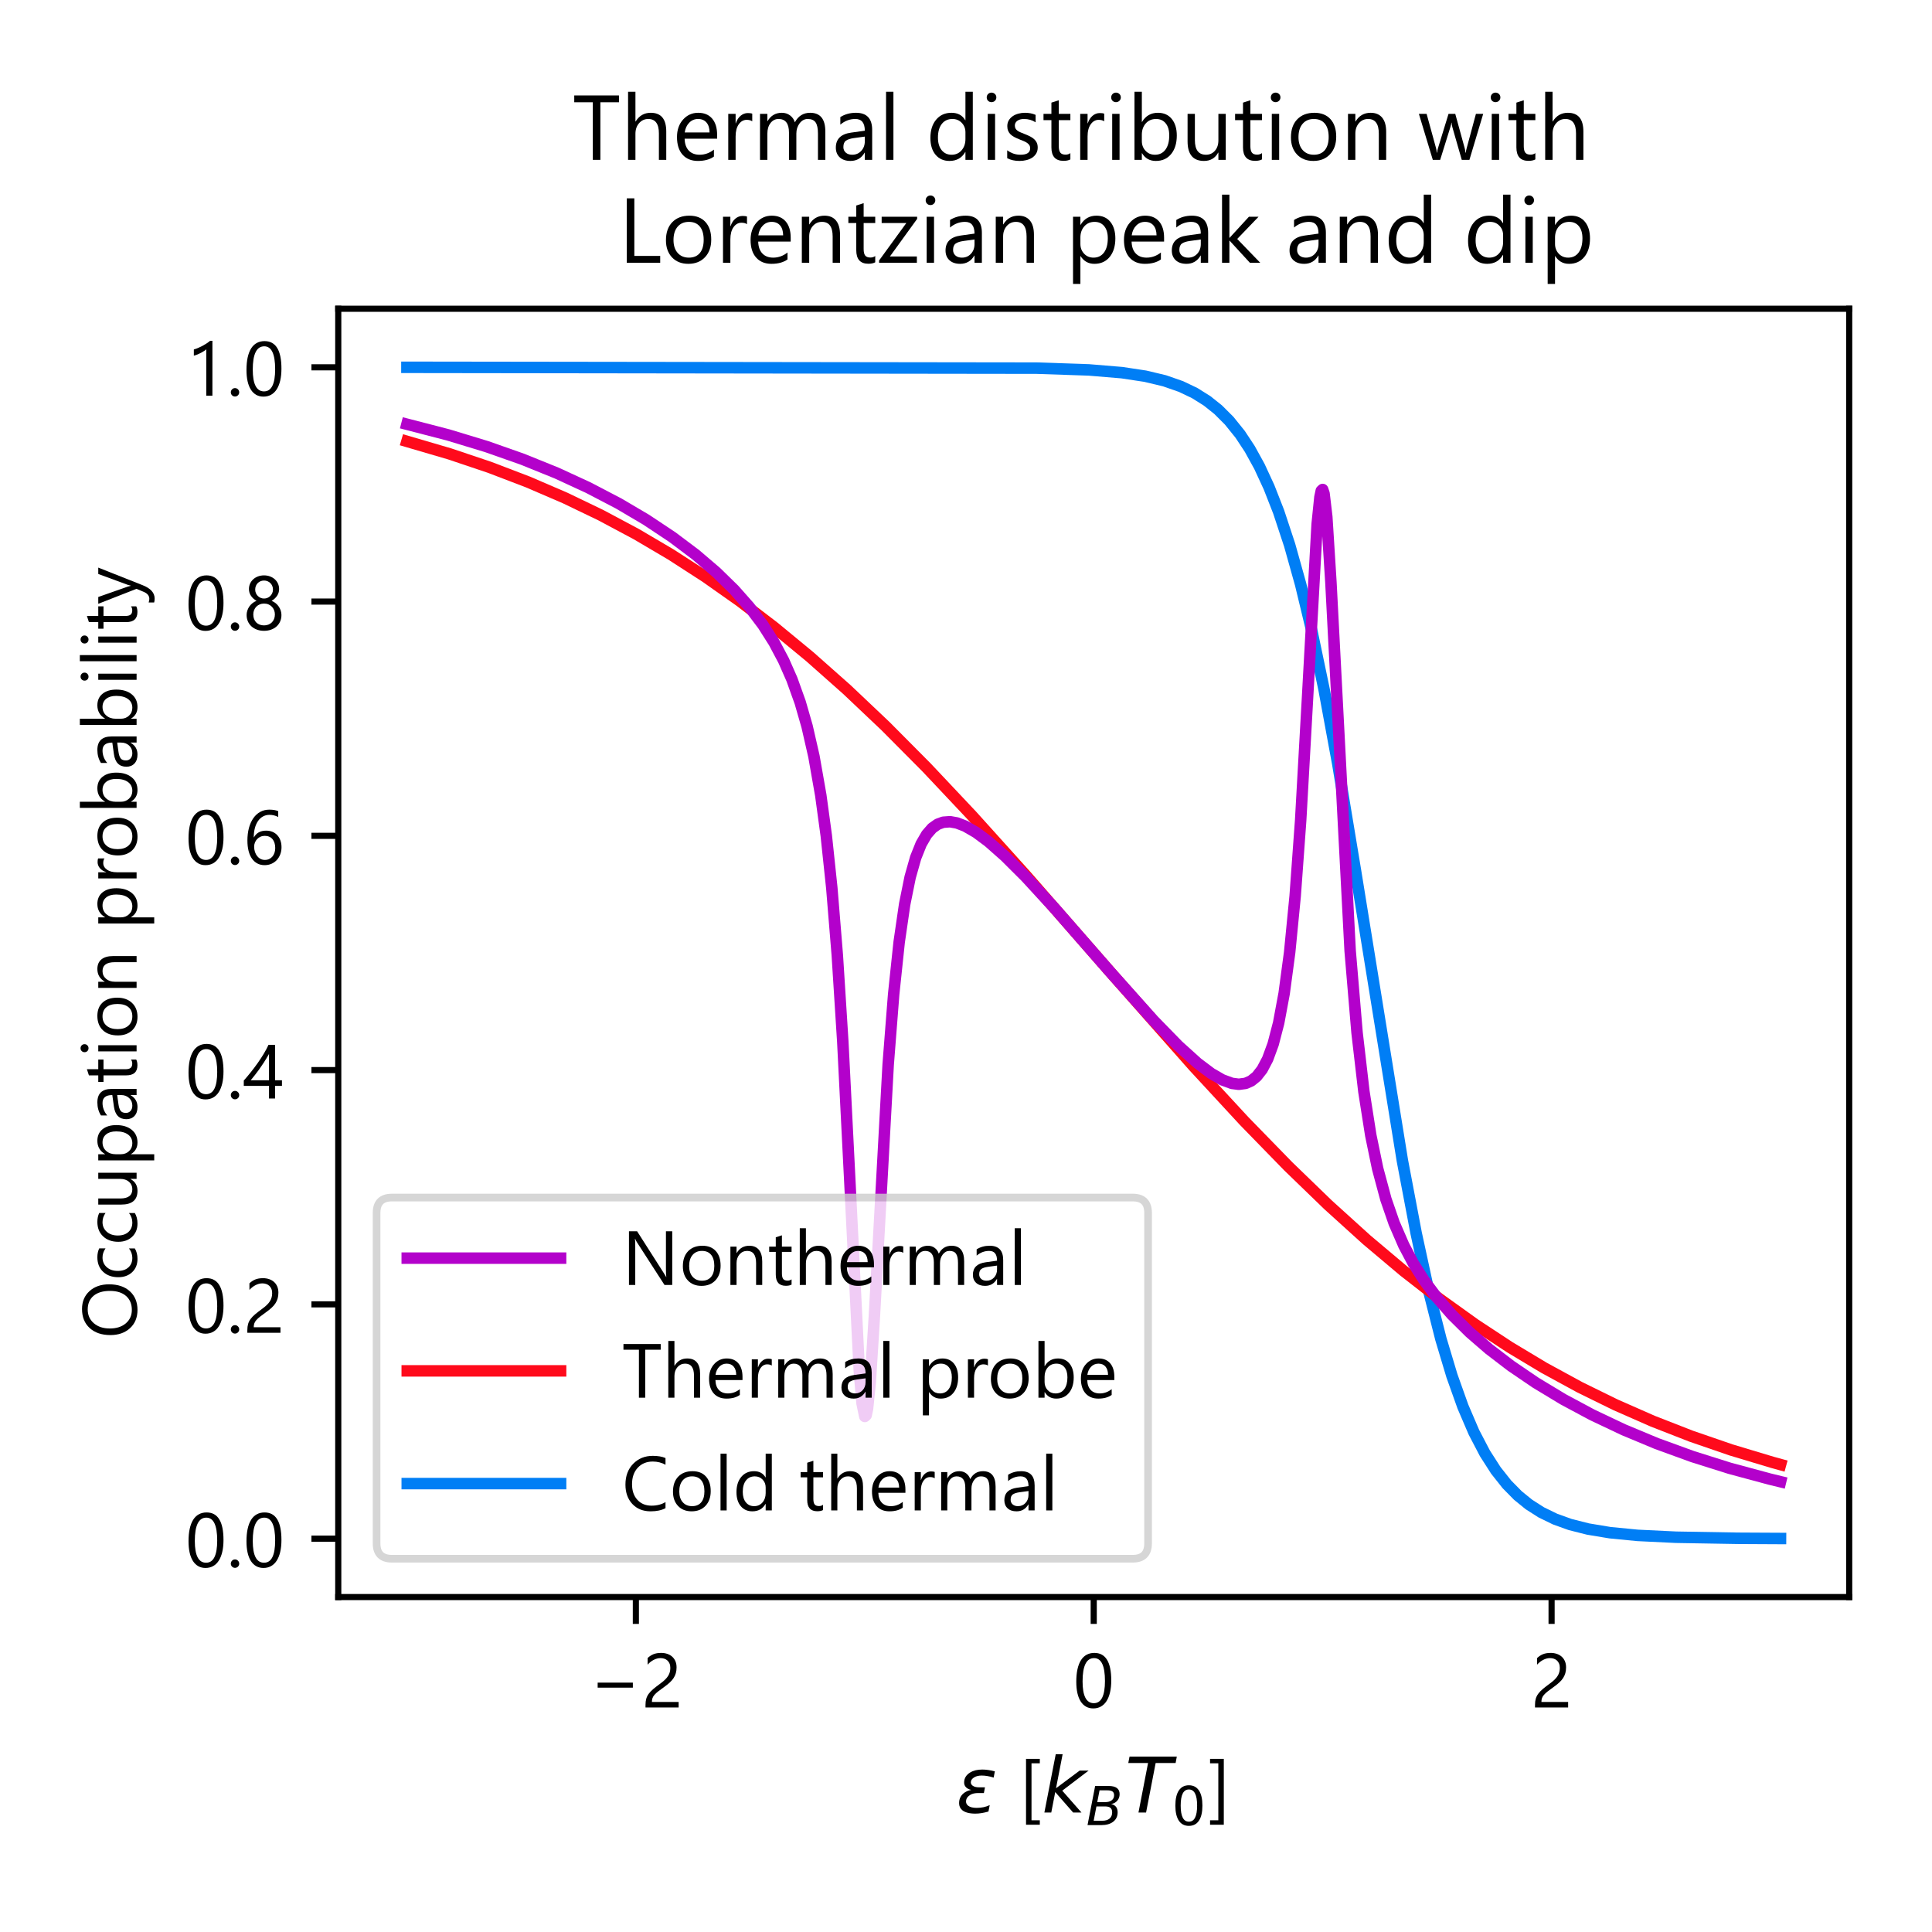
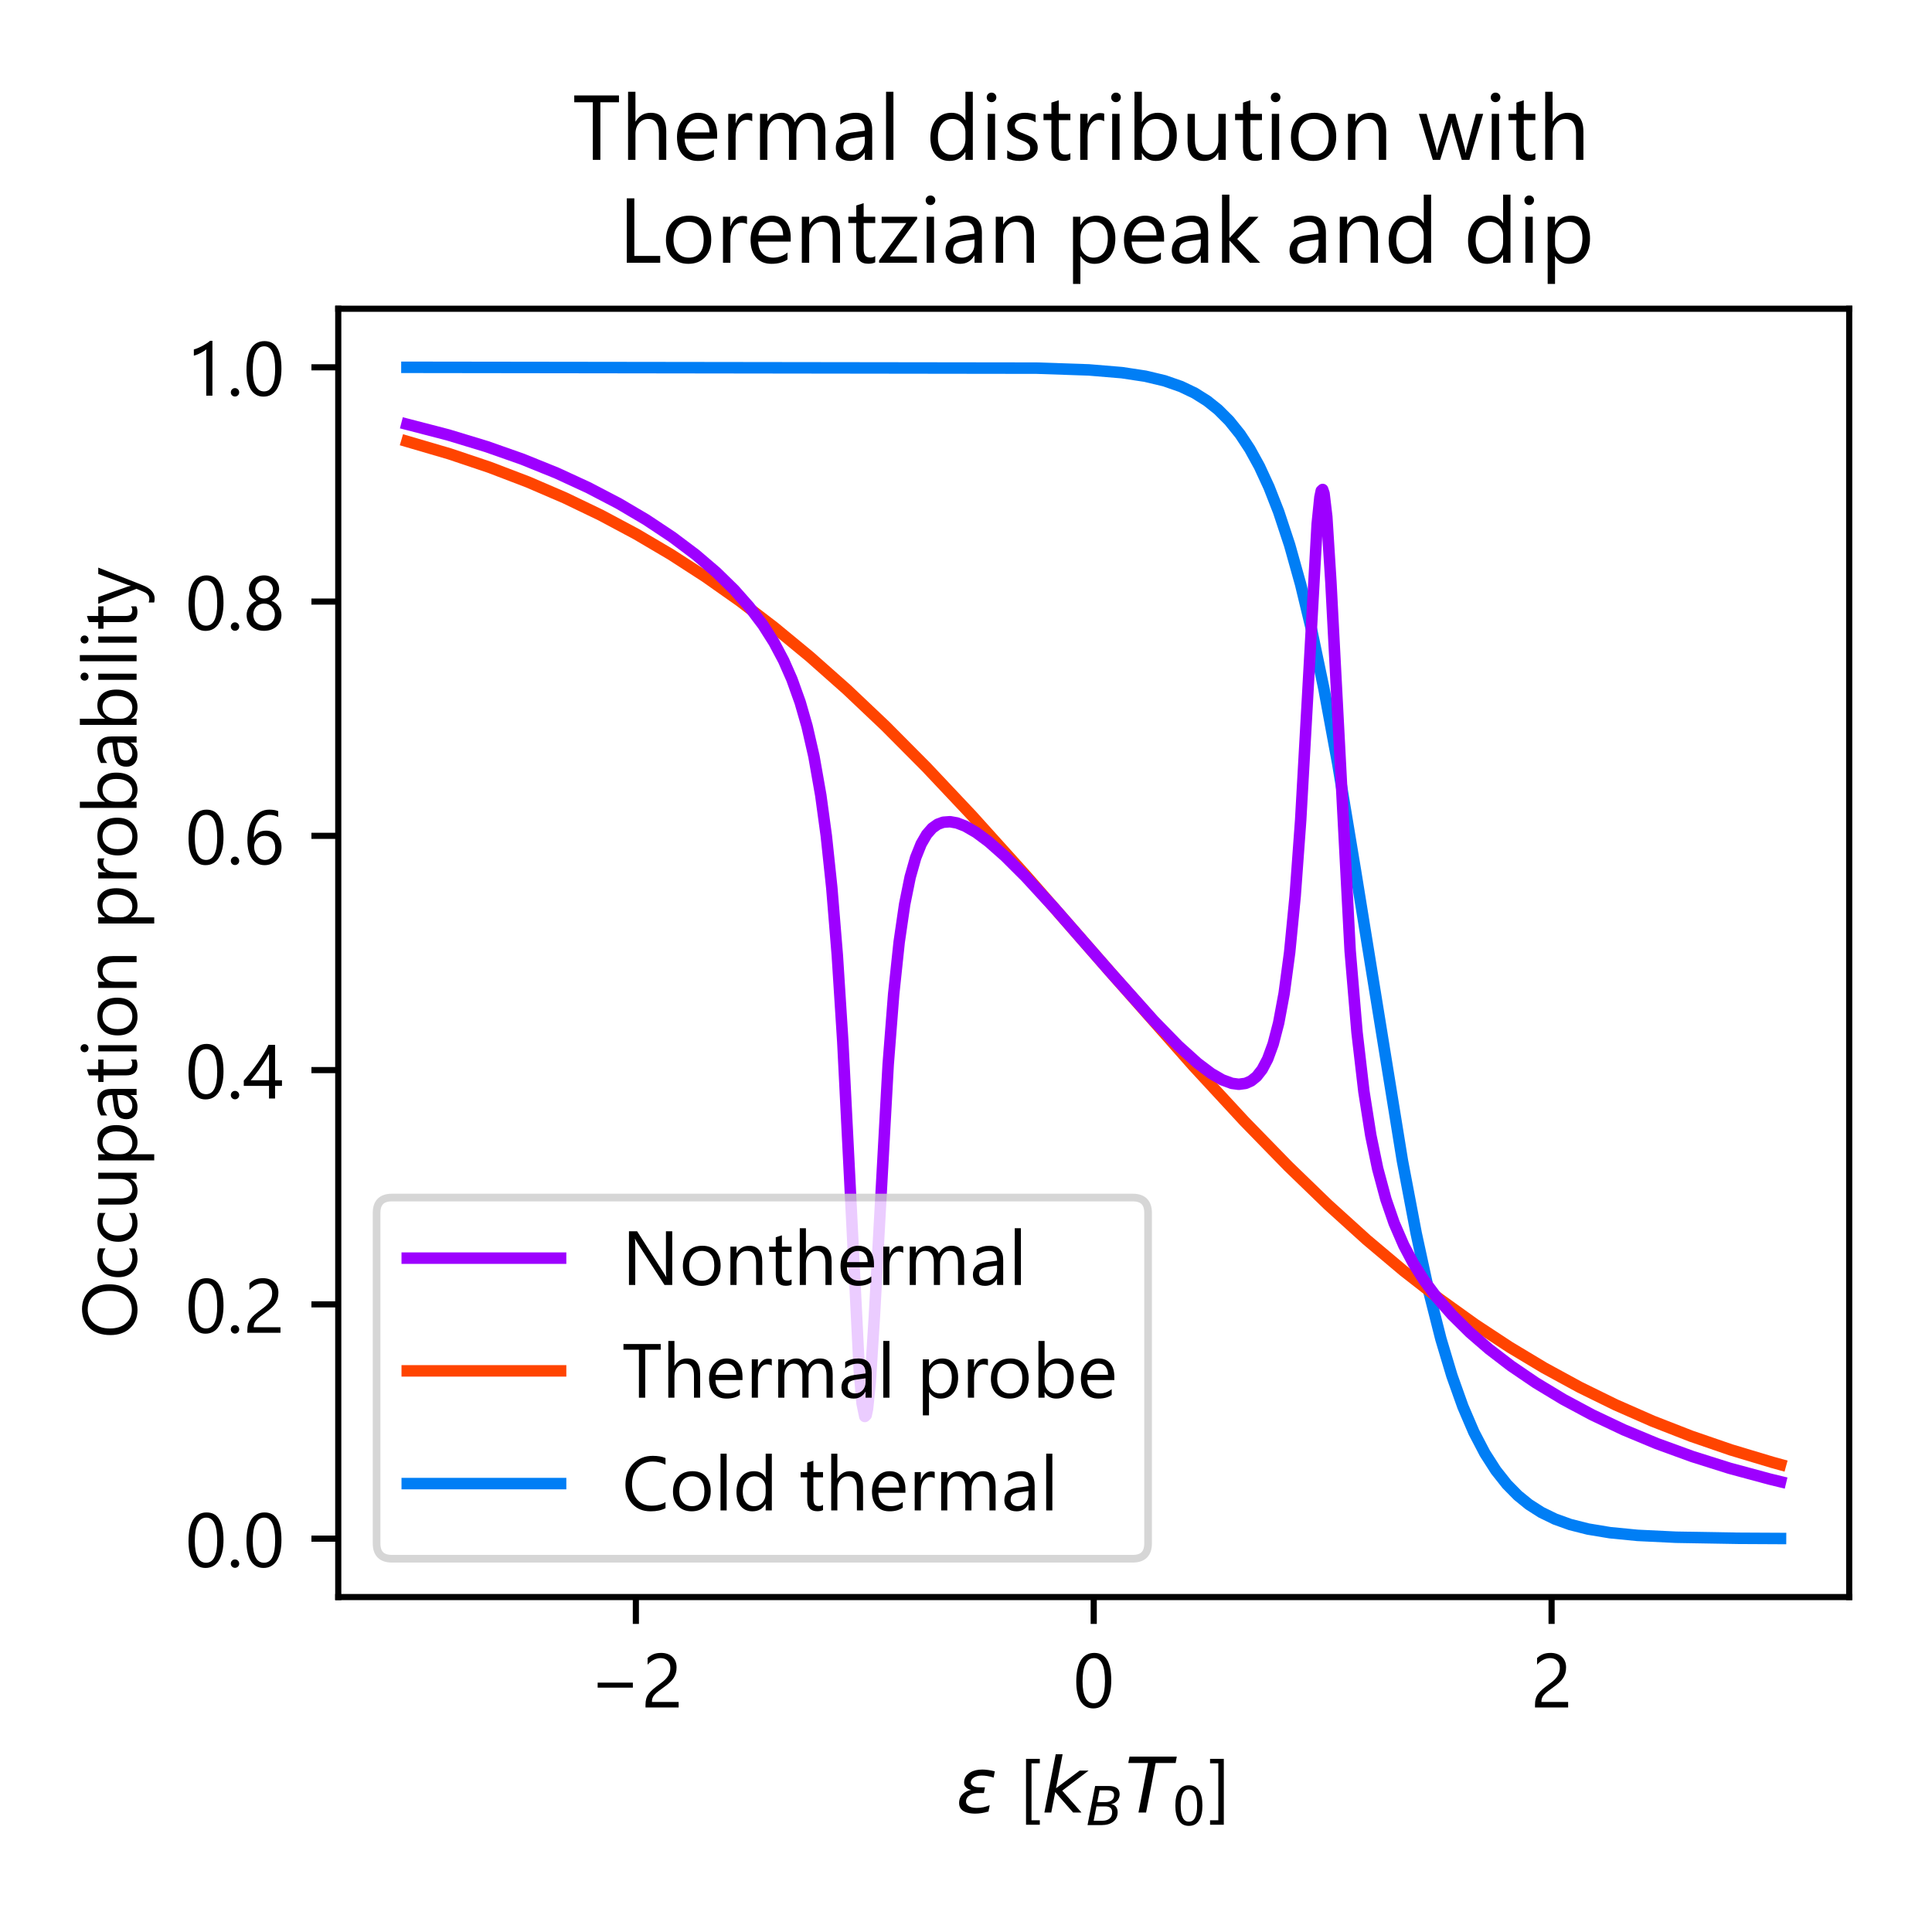
<svg xmlns="http://www.w3.org/2000/svg" xmlns:xlink="http://www.w3.org/1999/xlink" width="252pt" height="252pt" viewBox="0 0 252 252" version="1.1">
  <defs>
    <style type="text/css">*{stroke-linejoin: round; stroke-linecap: butt}</style>
  </defs>
  <g id="figure_1">
    <g id="patch_1">
      <path d="M 0 252  L 252 252  L 252 0  L 0 0  z " style="fill: #ffffff" />
    </g>
    <g id="axes_1">
      <g id="patch_2">
        <path d="M 44.12 208.312  L 241.2 208.312  L 241.2 40.272  L 44.12 40.272  z " style="fill: #ffffff" />
      </g>
      <g id="line2d_1">
-         <path d="M 53.078 47.91  L 135.217 48.019  L 142.032 48.25  L 146.337 48.608  L 149.385 49.069  L 151.896 49.668  L 154.048 50.418  L 155.842 51.277  L 157.456 52.292  L 158.891 53.438  L 160.325 54.871  L 161.76 56.653  L 163.015 58.556  L 164.271 60.836  L 165.526 63.55  L 166.782 66.758  L 168.216 71.099  L 169.651 76.229  L 171.086 82.194  L 172.7 89.908  L 174.493 99.638  L 176.825 113.703  L 182.922 151.401  L 184.716 160.854  L 186.33 168.287  L 187.944 174.654  L 189.379 179.441  L 190.814 183.468  L 192.248 186.812  L 193.683 189.561  L 195.118 191.8  L 196.553 193.611  L 197.987 195.068  L 199.422 196.234  L 201.036 197.266  L 202.83 198.14  L 204.802 198.85  L 207.134 199.44  L 210.003 199.916  L 213.59 200.266  L 218.612 200.508  L 226.682 200.645  L 232.242 200.674  L 232.242 200.674  " clip-path="url(#p251f8a86c0)" style="fill: none; stroke: #007ef5; stroke-width: 1.5; stroke-linecap: square" />
+         <path d="M 53.078 47.91  L 135.217 48.019  L 142.032 48.25  L 146.337 48.608  L 149.385 49.069  L 151.896 49.668  L 154.048 50.418  L 155.842 51.277  L 157.456 52.292  L 158.891 53.438  L 160.325 54.871  L 161.76 56.653  L 163.015 58.556  L 164.271 60.836  L 165.526 63.55  L 166.782 66.758  L 168.216 71.099  L 169.651 76.229  L 171.086 82.194  L 172.7 89.908  L 174.493 99.638  L 176.825 113.703  L 182.922 151.401  L 184.716 160.854  L 186.33 168.287  L 187.944 174.654  L 189.379 179.441  L 190.814 183.468  L 192.248 186.812  L 193.683 189.561  L 195.118 191.8  L 196.553 193.611  L 197.987 195.068  L 199.422 196.234  L 201.036 197.266  L 202.83 198.14  L 204.802 198.85  L 207.134 199.44  L 210.003 199.916  L 213.59 200.266  L 218.612 200.508  L 226.682 200.645  L 232.242 200.674  L 232.242 200.674  " clip-path="url(#pf8cb723d0a)" style="fill: none; stroke: #007ef5; stroke-width: 1.5; stroke-linecap: square" />
      </g>
      <g id="matplotlib.axis_1">
        <g id="xtick_1">
          <g id="line2d_2">
            <defs>
-               <path id="m8c16b7b69f" d="M 0 0  L 0 3.5  " style="stroke: #000000; stroke-width: 0.8" />
-             </defs>
-             <g>
-               <use xlink:href="#m8c16b7b69f" x="82.939" y="208.312" style="stroke: #000000; stroke-width: 0.8" />
+               <path id="m2f1e328a35" d="M 0 0  L 0 3.5  " style="stroke: #000000; stroke-width: 0.8" />
+             </defs>
+             <g>
+               <use xlink:href="#m2f1e328a35" x="82.939" y="208.312" style="stroke: #000000; stroke-width: 0.8" />
            </g>
          </g>
          <g id="text_1">
            <g transform="translate(76.82316 222.7151) scale(0.1 -0.1)">
              <defs>
                <path id="SegoeUI-2212" d="M 3663 1656  L 725 1656  L 725 2075  L 3663 2075  L 3663 1656  z " transform="scale(0.015625)" />
                <path id="SegoeUI-32" d="M 2413 3306  Q 2413 3513 2348 3666  Q 2284 3819 2173 3920  Q 2063 4022 1913 4072  Q 1763 4122 1588 4122  Q 1438 4122 1294 4081  Q 1150 4041 1014 3969  Q 878 3897 751 3797  Q 625 3697 516 3575  L 516 4125  Q 731 4334 998 4445  Q 1266 4556 1650 4556  Q 1925 4556 2159 4476  Q 2394 4397 2566 4244  Q 2738 4091 2836 3866  Q 2934 3641 2934 3350  Q 2934 3084 2873 2868  Q 2813 2653 2689 2462  Q 2566 2272 2378 2097  Q 2191 1922 1938 1741  Q 1622 1516 1417 1356  Q 1213 1197 1092 1058  Q 972 919 923 780  Q 875 641 875 459  L 3106 459  L 3106 0  L 341 0  L 341 222  Q 341 509 403 728  Q 466 947 609 1144  Q 753 1341 986 1537  Q 1219 1734 1556 1981  Q 1800 2156 1964 2315  Q 2128 2475 2228 2634  Q 2328 2794 2370 2958  Q 2413 3122 2413 3306  z " transform="scale(0.015625)" />
              </defs>
              <use xlink:href="#SegoeUI-2212" />
              <use xlink:href="#SegoeUI-32" x="68.408" />
            </g>
          </g>
        </g>
        <g id="xtick_2">
          <g id="line2d_3">
            <g>
-               <use xlink:href="#m8c16b7b69f" x="142.66" y="208.312" style="stroke: #000000; stroke-width: 0.8" />
+               <use xlink:href="#m2f1e328a35" x="142.66" y="208.312" style="stroke: #000000; stroke-width: 0.8" />
            </g>
          </g>
          <g id="text_2">
            <g transform="translate(139.9647 222.7151) scale(0.1 -0.1)">
              <defs>
                <path id="SegoeUI-30" d="M 3188 2259  Q 3188 1697 3086 1262  Q 2984 828 2792 529  Q 2600 231 2320 76  Q 2041 -78 1684 -78  Q 1347 -78 1083 70  Q 819 219 637 503  Q 456 788 362 1202  Q 269 1616 269 2150  Q 269 2738 367 3188  Q 466 3638 656 3942  Q 847 4247 1130 4401  Q 1413 4556 1778 4556  Q 3188 4556 3188 2259  z M 2663 2209  Q 2663 4122 1753 4122  Q 794 4122 794 2175  Q 794 359 1734 359  Q 2663 359 2663 2209  z " transform="scale(0.015625)" />
              </defs>
              <use xlink:href="#SegoeUI-30" />
            </g>
          </g>
        </g>
        <g id="xtick_3">
          <g id="line2d_4">
            <g>
-               <use xlink:href="#m8c16b7b69f" x="202.381" y="208.312" style="stroke: #000000; stroke-width: 0.8" />
+               <use xlink:href="#m2f1e328a35" x="202.381" y="208.312" style="stroke: #000000; stroke-width: 0.8" />
            </g>
          </g>
          <g id="text_3">
            <g transform="translate(199.6859 222.7151) scale(0.1 -0.1)">
              <use xlink:href="#SegoeUI-32" />
            </g>
          </g>
        </g>
        <g id="text_4">
          <g transform="translate(124.71 236.4183) scale(0.1 -0.1)">
            <defs>
              <path id="DejaVuSans-Oblique-3b5" d="M 1263 1888  Q 925 1963 778 2166  Q 669 2309 669 2503  Q 669 3034 1175 3344  Q 1575 3588 2188 3588  Q 2425 3588 2684 3550  Q 2944 3513 3234 3438  L 3134 2916  Q 2847 3006 2606 3047  Q 2359 3088 2138 3088  Q 1766 3088 1522 2944  Q 1228 2772 1228 2522  Q 1228 2356 1381 2241  Q 1563 2103 1925 2103  L 2409 2103  L 2319 1628  L 1856 1628  Q 1425 1628 1172 1469  Q 828 1253 828 916  Q 828 703 1013 563  Q 1244 388 1716 388  Q 2006 388 2284 444  Q 2563 503 2806 619  L 2700 84  Q 2403 -3 2131 -47  Q 1859 -91 1609 -91  Q 866 -91 516 194  Q 250 413 250 781  Q 250 1278 600 1584  Q 859 1813 1263 1888  z " transform="scale(0.015625)" />
              <path id="SegoeUI-20" transform="scale(0.015625)" />
              <path id="SegoeUI-5b" d="M 1775 -1019  L 625 -1019  L 625 4481  L 1775 4481  L 1775 4109  L 1081 4109  L 1081 -647  L 1775 -647  L 1775 -1019  z " transform="scale(0.015625)" />
              <path id="DejaVuSans-Oblique-6b" d="M 1172 4863  L 1747 4863  L 1197 2028  L 3169 3500  L 3916 3500  L 1716 1825  L 3322 0  L 2625 0  L 1131 1709  L 800 0  L 225 0  L 1172 4863  z " transform="scale(0.015625)" />
              <path id="DejaVuSans-Oblique-42" d="M 1081 4666  L 2694 4666  Q 3350 4666 3675 4422  Q 4000 4178 4000 3688  Q 4000 3238 3720 2911  Q 3441 2584 2988 2516  Q 3375 2428 3569 2181  Q 3763 1934 3763 1522  Q 3763 819 3242 409  Q 2722 0 1819 0  L 172 0  L 1081 4666  z M 1234 2228  L 903 519  L 1919 519  Q 2491 519 2800 781  Q 3109 1044 3109 1522  Q 3109 1891 2904 2059  Q 2700 2228 2247 2228  L 1234 2228  z M 1606 4147  L 1331 2741  L 2272 2741  Q 2775 2741 3058 2959  Q 3341 3178 3341 3566  Q 3341 3869 3150 4008  Q 2959 4147 2541 4147  L 1606 4147  z " transform="scale(0.015625)" />
              <path id="DejaVuSans-Oblique-54" d="M 378 4666  L 4325 4666  L 4225 4134  L 2559 4134  L 1759 0  L 1125 0  L 1925 4134  L 275 4134  L 378 4666  z " transform="scale(0.015625)" />
              <path id="DejaVuSans-30" d="M 2034 4250  Q 1547 4250 1301 3770  Q 1056 3291 1056 2328  Q 1056 1369 1301 889  Q 1547 409 2034 409  Q 2525 409 2770 889  Q 3016 1369 3016 2328  Q 3016 3291 2770 3770  Q 2525 4250 2034 4250  z M 2034 4750  Q 2819 4750 3233 4129  Q 3647 3509 3647 2328  Q 3647 1150 3233 529  Q 2819 -91 2034 -91  Q 1250 -91 836 529  Q 422 1150 422 2328  Q 422 3509 836 4129  Q 1250 4750 2034 4750  z " transform="scale(0.015625)" />
              <path id="SegoeUI-5d" d="M 1313 -1019  L 166 -1019  L 166 -647  L 856 -647  L 856 4109  L 166 4109  L 166 4481  L 1313 4481  L 1313 -1019  z " transform="scale(0.015625)" />
            </defs>
            <use xlink:href="#DejaVuSans-Oblique-3b5" transform="translate(0 0.015625)" />
            <use xlink:href="#SegoeUI-20" transform="translate(54.05273 0.015625)" />
            <use xlink:href="#SegoeUI-5b" transform="translate(81.44531 0.015625)" />
            <use xlink:href="#DejaVuSans-Oblique-6b" transform="translate(111.6211 0.015625)" />
            <use xlink:href="#DejaVuSans-Oblique-42" transform="translate(169.5312 -16.39062) scale(0.7)" />
            <use xlink:href="#DejaVuSans-Oblique-54" transform="translate(220.2881 0.015625)" />
            <use xlink:href="#DejaVuSans-30" transform="translate(281.3721 -16.39062) scale(0.7)" />
            <use xlink:href="#SegoeUI-5d" transform="translate(328.6426 0.015625)" />
          </g>
        </g>
      </g>
      <g id="matplotlib.axis_2">
        <g id="ytick_1">
          <g id="line2d_5">
            <defs>
-               <path id="mdad513b82d" d="M 0 0  L -3.5 0  " style="stroke: #000000; stroke-width: 0.8" />
-             </defs>
-             <g>
-               <use xlink:href="#mdad513b82d" x="44.12" y="200.693" style="stroke: #000000; stroke-width: 0.8" />
+               <path id="mf79303559d" d="M 0 0  L -3.5 0  " style="stroke: #000000; stroke-width: 0.8" />
+             </defs>
+             <g>
+               <use xlink:href="#mf79303559d" x="44.12" y="200.693" style="stroke: #000000; stroke-width: 0.8" />
            </g>
          </g>
          <g id="text_5">
            <g transform="translate(24.17 204.3942) scale(0.1 -0.1)">
              <defs>
                <path id="SegoeUI-2e" d="M 697 -69  Q 553 -69 451 34  Q 350 138 350 281  Q 350 425 451 529  Q 553 634 697 634  Q 844 634 947 529  Q 1050 425 1050 281  Q 1050 138 947 34  Q 844 -69 697 -69  z " transform="scale(0.015625)" />
              </defs>
              <use xlink:href="#SegoeUI-30" />
              <use xlink:href="#SegoeUI-2e" x="53.906" />
              <use xlink:href="#SegoeUI-30" x="75.586" />
            </g>
          </g>
        </g>
        <g id="ytick_2">
          <g id="line2d_6">
            <g>
-               <use xlink:href="#mdad513b82d" x="44.12" y="170.136" style="stroke: #000000; stroke-width: 0.8" />
+               <use xlink:href="#mf79303559d" x="44.12" y="170.136" style="stroke: #000000; stroke-width: 0.8" />
            </g>
          </g>
          <g id="text_6">
            <g transform="translate(24.17 173.8377) scale(0.1 -0.1)">
              <use xlink:href="#SegoeUI-30" />
              <use xlink:href="#SegoeUI-2e" x="53.906" />
              <use xlink:href="#SegoeUI-32" x="75.586" />
            </g>
          </g>
        </g>
        <g id="ytick_3">
          <g id="line2d_7">
            <g>
-               <use xlink:href="#mdad513b82d" x="44.12" y="139.58" style="stroke: #000000; stroke-width: 0.8" />
+               <use xlink:href="#mf79303559d" x="44.12" y="139.58" style="stroke: #000000; stroke-width: 0.8" />
            </g>
          </g>
          <g id="text_7">
            <g transform="translate(24.17 143.2812) scale(0.1 -0.1)">
              <defs>
                <path id="SegoeUI-34" d="M 2656 4481  L 2656 1522  L 3231 1522  L 3231 1053  L 2656 1053  L 2656 0  L 2150 0  L 2150 1053  L 44 1053  L 44 1497  Q 338 1828 638 2204  Q 938 2581 1211 2968  Q 1484 3356 1717 3742  Q 1950 4128 2109 4481  L 2656 4481  z M 622 1522  L 2150 1522  L 2150 3716  Q 1916 3306 1706 2984  Q 1497 2663 1308 2400  Q 1119 2138 947 1925  Q 775 1713 622 1522  z " transform="scale(0.015625)" />
              </defs>
              <use xlink:href="#SegoeUI-30" />
              <use xlink:href="#SegoeUI-2e" x="53.906" />
              <use xlink:href="#SegoeUI-34" x="75.586" />
            </g>
          </g>
        </g>
        <g id="ytick_4">
          <g id="line2d_8">
            <g>
-               <use xlink:href="#mdad513b82d" x="44.12" y="109.023" style="stroke: #000000; stroke-width: 0.8" />
+               <use xlink:href="#mf79303559d" x="44.12" y="109.023" style="stroke: #000000; stroke-width: 0.8" />
            </g>
          </g>
          <g id="text_8">
            <g transform="translate(24.17 112.7247) scale(0.1 -0.1)">
              <defs>
                <path id="SegoeUI-36" d="M 3194 1422  Q 3194 1094 3087 819  Q 2981 544 2793 344  Q 2606 144 2347 33  Q 2088 -78 1784 -78  Q 1447 -78 1180 62  Q 913 203 727 467  Q 541 731 444 1112  Q 347 1494 347 1972  Q 347 2556 476 3032  Q 606 3509 845 3848  Q 1084 4188 1421 4372  Q 1759 4556 2175 4556  Q 2638 4556 2919 4428  L 2919 3944  Q 2572 4122 2188 4122  Q 1888 4122 1647 3987  Q 1406 3853 1234 3608  Q 1063 3363 970 3016  Q 878 2669 878 2244  L 891 2244  Q 1200 2803 1913 2803  Q 2206 2803 2442 2703  Q 2678 2603 2845 2420  Q 3013 2238 3103 1984  Q 3194 1731 3194 1422  z M 2669 1356  Q 2669 1591 2609 1778  Q 2550 1966 2439 2097  Q 2328 2228 2165 2298  Q 2003 2369 1797 2369  Q 1606 2369 1443 2297  Q 1281 2225 1162 2101  Q 1044 1978 976 1814  Q 909 1650 909 1466  Q 909 1234 975 1032  Q 1041 831 1159 681  Q 1278 531 1442 445  Q 1606 359 1806 359  Q 2000 359 2159 432  Q 2319 506 2431 637  Q 2544 769 2606 951  Q 2669 1134 2669 1356  z " transform="scale(0.015625)" />
              </defs>
              <use xlink:href="#SegoeUI-30" />
              <use xlink:href="#SegoeUI-2e" x="53.906" />
              <use xlink:href="#SegoeUI-36" x="75.586" />
            </g>
          </g>
        </g>
        <g id="ytick_5">
          <g id="line2d_9">
            <g>
-               <use xlink:href="#mdad513b82d" x="44.12" y="78.467" style="stroke: #000000; stroke-width: 0.8" />
+               <use xlink:href="#mf79303559d" x="44.12" y="78.467" style="stroke: #000000; stroke-width: 0.8" />
            </g>
          </g>
          <g id="text_9">
            <g transform="translate(24.17 82.16824) scale(0.1 -0.1)">
              <defs>
                <path id="SegoeUI-38" d="M 281 1250  Q 281 1428 337 1608  Q 394 1788 498 1944  Q 603 2100 758 2228  Q 913 2356 1109 2431  Q 819 2594 647 2848  Q 475 3103 475 3413  Q 475 3659 570 3868  Q 666 4078 834 4231  Q 1003 4384 1234 4470  Q 1466 4556 1734 4556  Q 2006 4556 2237 4468  Q 2469 4381 2637 4228  Q 2806 4075 2900 3865  Q 2994 3656 2994 3413  Q 2994 3103 2822 2848  Q 2650 2594 2366 2431  Q 2559 2356 2712 2228  Q 2866 2100 2970 1944  Q 3075 1788 3131 1608  Q 3188 1428 3188 1250  Q 3188 956 3081 712  Q 2975 469 2783 295  Q 2591 122 2323 25  Q 2056 -72 1734 -72  Q 1416 -72 1150 25  Q 884 122 690 295  Q 497 469 389 712  Q 281 956 281 1250  z M 838 1294  Q 838 1084 902 915  Q 966 747 1083 628  Q 1200 509 1367 445  Q 1534 381 1738 381  Q 1934 381 2100 447  Q 2266 513 2386 631  Q 2506 750 2573 919  Q 2641 1088 2641 1294  Q 2641 1481 2577 1645  Q 2513 1809 2394 1934  Q 2275 2059 2109 2131  Q 1944 2203 1738 2203  Q 1544 2203 1380 2136  Q 1216 2069 1095 1948  Q 975 1828 906 1661  Q 838 1494 838 1294  z M 997 3372  Q 997 3213 1055 3077  Q 1113 2941 1214 2839  Q 1316 2738 1450 2680  Q 1584 2622 1738 2622  Q 1891 2622 2027 2681  Q 2163 2741 2263 2842  Q 2363 2944 2422 3080  Q 2481 3216 2481 3372  Q 2481 3534 2423 3671  Q 2366 3809 2266 3909  Q 2166 4009 2030 4067  Q 1894 4125 1738 4125  Q 1572 4125 1436 4065  Q 1300 4006 1201 3904  Q 1103 3803 1050 3665  Q 997 3528 997 3372  z " transform="scale(0.015625)" />
              </defs>
              <use xlink:href="#SegoeUI-30" />
              <use xlink:href="#SegoeUI-2e" x="53.906" />
              <use xlink:href="#SegoeUI-38" x="75.586" />
            </g>
          </g>
        </g>
        <g id="ytick_6">
          <g id="line2d_10">
            <g>
-               <use xlink:href="#mdad513b82d" x="44.12" y="47.91" style="stroke: #000000; stroke-width: 0.8" />
+               <use xlink:href="#mf79303559d" x="44.12" y="47.91" style="stroke: #000000; stroke-width: 0.8" />
            </g>
          </g>
          <g id="text_10">
            <g transform="translate(24.17 51.61174) scale(0.1 -0.1)">
              <defs>
                <path id="SegoeUI-31" d="M 2263 0  L 1750 0  L 1750 3872  Q 1691 3813 1577 3736  Q 1463 3659 1320 3584  Q 1178 3509 1020 3443  Q 863 3378 713 3341  L 713 3859  Q 881 3906 1070 3986  Q 1259 4066 1442 4164  Q 1625 4263 1787 4370  Q 1950 4478 2069 4581  L 2263 4581  L 2263 0  z " transform="scale(0.015625)" />
              </defs>
              <use xlink:href="#SegoeUI-31" />
              <use xlink:href="#SegoeUI-2e" x="53.906" />
              <use xlink:href="#SegoeUI-30" x="75.586" />
            </g>
          </g>
        </g>
        <g id="text_11">
          <g transform="translate(17.81687 174.5998) rotate(-90) scale(0.1 -0.1)">
            <defs>
              <path id="SegoeUI-4f" d="M 2394 -75  Q 1441 -75 867 553  Q 294 1181 294 2188  Q 294 3269 878 3912  Q 1463 4556 2469 4556  Q 3397 4556 3964 3931  Q 4531 3306 4531 2297  Q 4531 1200 3950 562  Q 3369 -75 2394 -75  z M 2431 4081  Q 1725 4081 1284 3572  Q 844 3063 844 2234  Q 844 1406 1273 901  Q 1703 397 2394 397  Q 3131 397 3556 878  Q 3981 1359 3981 2225  Q 3981 3113 3568 3597  Q 3156 4081 2431 4081  z " transform="scale(0.015625)" />
              <path id="SegoeUI-63" d="M 2700 147  Q 2331 -75 1825 -75  Q 1141 -75 720 370  Q 300 816 300 1525  Q 300 2316 753 2795  Q 1206 3275 1963 3275  Q 2384 3275 2706 3119  L 2706 2594  Q 2350 2844 1944 2844  Q 1453 2844 1139 2492  Q 825 2141 825 1569  Q 825 1006 1120 681  Q 1416 356 1913 356  Q 2331 356 2700 634  L 2700 147  z " transform="scale(0.015625)" />
              <path id="SegoeUI-75" d="M 3106 0  L 2594 0  L 2594 506  L 2581 506  Q 2263 -75 1594 -75  Q 450 -75 450 1288  L 450 3200  L 959 3200  L 959 1369  Q 959 356 1734 356  Q 2109 356 2351 632  Q 2594 909 2594 1356  L 2594 3200  L 3106 3200  L 3106 0  z " transform="scale(0.015625)" />
              <path id="SegoeUI-70" d="M 1044 463  L 1031 463  L 1031 -1472  L 519 -1472  L 519 3200  L 1031 3200  L 1031 2638  L 1044 2638  Q 1422 3275 2150 3275  Q 2769 3275 3116 2845  Q 3463 2416 3463 1694  Q 3463 891 3072 408  Q 2681 -75 2003 -75  Q 1381 -75 1044 463  z M 1031 1753  L 1031 1306  Q 1031 909 1289 632  Q 1547 356 1944 356  Q 2409 356 2673 712  Q 2938 1069 2938 1703  Q 2938 2238 2691 2541  Q 2444 2844 2022 2844  Q 1575 2844 1303 2533  Q 1031 2222 1031 1753  z " transform="scale(0.015625)" />
              <path id="SegoeUI-61" d="M 2809 0  L 2297 0  L 2297 500  L 2284 500  Q 1950 -75 1300 -75  Q 822 -75 551 178  Q 281 431 281 850  Q 281 1747 1338 1894  L 2297 2028  Q 2297 2844 1638 2844  Q 1059 2844 594 2450  L 594 2975  Q 1066 3275 1681 3275  Q 2809 3275 2809 2081  L 2809 0  z M 2297 1619  L 1525 1513  Q 1169 1463 987 1336  Q 806 1209 806 888  Q 806 653 973 504  Q 1141 356 1419 356  Q 1800 356 2048 623  Q 2297 891 2297 1300  L 2297 1619  z " transform="scale(0.015625)" />
              <path id="SegoeUI-74" d="M 2003 31  Q 1822 -69 1525 -69  Q 684 -69 684 869  L 684 2763  L 134 2763  L 134 3200  L 684 3200  L 684 3981  L 1197 4147  L 1197 3200  L 2003 3200  L 2003 2763  L 1197 2763  L 1197 959  Q 1197 638 1306 500  Q 1416 363 1669 363  Q 1863 363 2003 469  L 2003 31  z " transform="scale(0.015625)" />
              <path id="SegoeUI-69" d="M 781 4013  Q 644 4013 547 4106  Q 450 4200 450 4344  Q 450 4488 547 4583  Q 644 4678 781 4678  Q 922 4678 1020 4583  Q 1119 4488 1119 4344  Q 1119 4206 1020 4109  Q 922 4013 781 4013  z M 1031 0  L 519 0  L 519 3200  L 1031 3200  L 1031 0  z " transform="scale(0.015625)" />
              <path id="SegoeUI-6f" d="M 1856 -75  Q 1147 -75 723 373  Q 300 822 300 1563  Q 300 2369 740 2822  Q 1181 3275 1931 3275  Q 2647 3275 3048 2834  Q 3450 2394 3450 1613  Q 3450 847 3017 386  Q 2584 -75 1856 -75  z M 1894 2844  Q 1400 2844 1112 2508  Q 825 2172 825 1581  Q 825 1013 1115 684  Q 1406 356 1894 356  Q 2391 356 2658 678  Q 2925 1000 2925 1594  Q 2925 2194 2658 2519  Q 2391 2844 1894 2844  z " transform="scale(0.015625)" />
              <path id="SegoeUI-6e" d="M 3175 0  L 2663 0  L 2663 1825  Q 2663 2844 1919 2844  Q 1534 2844 1282 2555  Q 1031 2266 1031 1825  L 1031 0  L 519 0  L 519 3200  L 1031 3200  L 1031 2669  L 1044 2669  Q 1406 3275 2094 3275  Q 2619 3275 2897 2936  Q 3175 2597 3175 1956  L 3175 0  z " transform="scale(0.015625)" />
              <path id="SegoeUI-72" d="M 2188 2681  Q 2053 2784 1800 2784  Q 1472 2784 1251 2475  Q 1031 2166 1031 1631  L 1031 0  L 519 0  L 519 3200  L 1031 3200  L 1031 2541  L 1044 2541  Q 1153 2878 1378 3067  Q 1603 3256 1881 3256  Q 2081 3256 2188 3213  L 2188 2681  z " transform="scale(0.015625)" />
              <path id="SegoeUI-62" d="M 1044 463  L 1031 463  L 1031 0  L 519 0  L 519 4738  L 1031 4738  L 1031 2638  L 1044 2638  Q 1422 3275 2150 3275  Q 2766 3275 3114 2845  Q 3463 2416 3463 1694  Q 3463 891 3072 408  Q 2681 -75 2003 -75  Q 1369 -75 1044 463  z M 1031 1753  L 1031 1306  Q 1031 909 1289 632  Q 1547 356 1944 356  Q 2409 356 2673 712  Q 2938 1069 2938 1703  Q 2938 2238 2691 2541  Q 2444 2844 2022 2844  Q 1575 2844 1303 2533  Q 1031 2222 1031 1753  z " transform="scale(0.015625)" />
              <path id="SegoeUI-6c" d="M 1031 0  L 519 0  L 519 4738  L 1031 4738  L 1031 0  z " transform="scale(0.015625)" />
              <path id="SegoeUI-79" d="M 3066 3200  L 1594 -513  Q 1200 -1506 488 -1506  Q 288 -1506 153 -1466  L 153 -1006  Q 319 -1063 456 -1063  Q 844 -1063 1038 -600  L 1294 6  L 44 3200  L 613 3200  L 1478 738  Q 1494 691 1544 494  L 1563 494  Q 1578 569 1625 731  L 2534 3200  L 3066 3200  z " transform="scale(0.015625)" />
            </defs>
            <use xlink:href="#SegoeUI-4f" />
            <use xlink:href="#SegoeUI-63" x="75.391" />
            <use xlink:href="#SegoeUI-63" x="121.582" />
            <use xlink:href="#SegoeUI-75" x="167.773" />
            <use xlink:href="#SegoeUI-70" x="224.365" />
            <use xlink:href="#SegoeUI-61" x="281.779" />
            <use xlink:href="#SegoeUI-74" x="332.658" />
            <use xlink:href="#SegoeUI-69" x="366.545" />
            <use xlink:href="#SegoeUI-6f" x="390.764" />
            <use xlink:href="#SegoeUI-6e" x="449.357" />
            <use xlink:href="#SegoeUI-20" x="505.949" />
            <use xlink:href="#SegoeUI-70" x="533.342" />
            <use xlink:href="#SegoeUI-72" x="592.131" />
            <use xlink:href="#SegoeUI-6f" x="625.521" />
            <use xlink:href="#SegoeUI-62" x="684.115" />
            <use xlink:href="#SegoeUI-61" x="741.529" />
            <use xlink:href="#SegoeUI-62" x="792.408" />
            <use xlink:href="#SegoeUI-69" x="851.197" />
            <use xlink:href="#SegoeUI-6c" x="875.416" />
            <use xlink:href="#SegoeUI-69" x="899.635" />
            <use xlink:href="#SegoeUI-74" x="923.854" />
            <use xlink:href="#SegoeUI-79" x="957.74" />
          </g>
        </g>
      </g>
      <g id="line2d_11">
-         <path d="M 53.078 57.57  L 58.638 59.199  L 63.839 60.948  L 68.86 62.867  L 73.703 64.952  L 78.366 67.195  L 83.028 69.686  L 87.512 72.328  L 91.996 75.225  L 96.479 78.384  L 100.963 81.809  L 105.626 85.654  L 110.468 89.945  L 115.49 94.702  L 120.87 100.116  L 126.788 106.397  L 133.783 114.158  L 145.26 127.289  L 155.662 139.059  L 162.298 146.239  L 168.037 152.13  L 173.238 157.161  L 178.26 161.709  L 183.102 165.787  L 187.765 169.422  L 192.428 172.767  L 196.911 175.716  L 201.395 178.408  L 206.058 180.949  L 210.721 183.238  L 215.563 185.368  L 220.585 187.329  L 225.785 189.118  L 231.166 190.736  L 232.242 191.033  L 232.242 191.033  " clip-path="url(#p251f8a86c0)" style="fill: none; stroke: #ff0a1b; stroke-width: 1.5; stroke-linecap: square" />
+         <path d="M 53.078 57.57  L 58.638 59.199  L 63.839 60.948  L 68.86 62.867  L 73.703 64.952  L 78.366 67.195  L 83.028 69.686  L 87.512 72.328  L 91.996 75.225  L 96.479 78.384  L 100.963 81.809  L 105.626 85.654  L 110.468 89.945  L 115.49 94.702  L 120.87 100.116  L 126.788 106.397  L 133.783 114.158  L 145.26 127.289  L 155.662 139.059  L 162.298 146.239  L 168.037 152.13  L 173.238 157.161  L 178.26 161.709  L 183.102 165.787  L 187.765 169.422  L 192.428 172.767  L 196.911 175.716  L 201.395 178.408  L 206.058 180.949  L 210.721 183.238  L 215.563 185.368  L 220.585 187.329  L 225.785 189.118  L 231.166 190.736  L 232.242 191.033  L 232.242 191.033  " clip-path="url(#pf8cb723d0a)" style="fill: none; stroke: #ff4400; stroke-width: 1.5; stroke-linecap: square" />
      </g>
      <g id="patch_3">
        <path d="M 44.12 208.312  L 44.12 40.272  " style="fill: none; stroke: #000000; stroke-width: 0.8; stroke-linejoin: miter; stroke-linecap: square" />
      </g>
      <g id="patch_4">
        <path d="M 241.2 208.312  L 241.2 40.272  " style="fill: none; stroke: #000000; stroke-width: 0.8; stroke-linejoin: miter; stroke-linecap: square" />
      </g>
      <g id="patch_5">
        <path d="M 44.12 208.312  L 241.2 208.312  " style="fill: none; stroke: #000000; stroke-width: 0.8; stroke-linejoin: miter; stroke-linecap: square" />
      </g>
      <g id="patch_6">
        <path d="M 44.12 40.272  L 241.2 40.272  " style="fill: none; stroke: #000000; stroke-width: 0.8; stroke-linejoin: miter; stroke-linecap: square" />
      </g>
      <g id="line2d_12">
-         <path d="M 53.078 55.335  L 58.458 56.729  L 63.48 58.255  L 68.143 59.897  L 72.627 61.711  L 76.751 63.613  L 80.697 65.674  L 84.284 67.789  L 87.691 70.054  L 90.74 72.347  L 93.43 74.645  L 95.762 76.925  L 97.735 79.155  L 99.528 81.535  L 100.963 83.797  L 102.218 86.163  L 103.294 88.607  L 104.37 91.609  L 105.267 94.724  L 106.164 98.647  L 107.06 103.741  L 107.778 109.021  L 108.495 115.798  L 109.213 124.576  L 109.93 135.868  L 110.827 153.649  L 112.082 178.806  L 112.441 183.034  L 112.799 184.756  L 112.979 184.591  L 113.158 183.75  L 113.517 180.238  L 114.055 171.602  L 115.848 138.872  L 116.566 129.677  L 117.283 122.88  L 118 117.948  L 118.718 114.402  L 119.435 111.869  L 120.152 110.08  L 120.87 108.843  L 121.587 108.02  L 122.305 107.512  L 123.022 107.249  L 123.919 107.182  L 124.815 107.341  L 125.891 107.754  L 127.326 108.582  L 128.94 109.783  L 131.092 111.683  L 133.783 114.367  L 137.549 118.462  L 144.722 126.676  L 150.461 133.096  L 153.69 136.406  L 156.2 138.673  L 157.994 140.021  L 159.429 140.849  L 160.684 141.309  L 161.581 141.427  L 162.477 141.308  L 163.195 140.989  L 163.912 140.41  L 164.63 139.494  L 165.347 138.134  L 166.064 136.18  L 166.782 133.422  L 167.499 129.568  L 168.216 124.22  L 168.934 116.871  L 169.651 107.009  L 170.548 91.017  L 171.803 68.365  L 172.162 64.853  L 172.341 64.012  L 172.521 63.846  L 172.7 64.37  L 173.059 67.4  L 173.597 75.945  L 176.107 124.027  L 177.004 134.665  L 177.901 142.381  L 178.798 148.085  L 179.694 152.424  L 180.77 156.423  L 181.846 159.54  L 183.102 162.44  L 184.357 164.805  L 185.792 167.068  L 187.406 169.227  L 189.379 171.488  L 191.71 173.794  L 194.221 175.967  L 197.091 178.164  L 200.319 180.36  L 203.906 182.526  L 207.672 184.544  L 211.797 186.499  L 216.101 188.293  L 220.764 189.989  L 225.606 191.514  L 230.807 192.918  L 232.242 193.267  L 232.242 193.267  " clip-path="url(#p251f8a86c0)" style="fill: none; stroke: #b301cb; stroke-width: 1.5; stroke-linecap: square" />
+         <path d="M 53.078 55.335  L 58.458 56.729  L 63.48 58.255  L 68.143 59.897  L 72.627 61.711  L 76.751 63.613  L 80.697 65.674  L 84.284 67.789  L 87.691 70.054  L 90.74 72.347  L 93.43 74.645  L 95.762 76.925  L 97.735 79.155  L 99.528 81.535  L 100.963 83.797  L 102.218 86.163  L 103.294 88.607  L 104.37 91.609  L 105.267 94.724  L 106.164 98.647  L 107.06 103.741  L 107.778 109.021  L 108.495 115.798  L 109.213 124.576  L 109.93 135.868  L 110.827 153.649  L 112.082 178.806  L 112.441 183.034  L 112.799 184.756  L 112.979 184.591  L 113.158 183.75  L 113.517 180.238  L 114.055 171.602  L 115.848 138.872  L 116.566 129.677  L 117.283 122.88  L 118 117.948  L 118.718 114.402  L 119.435 111.869  L 120.152 110.08  L 120.87 108.843  L 121.587 108.02  L 122.305 107.512  L 123.022 107.249  L 123.919 107.182  L 124.815 107.341  L 125.891 107.754  L 127.326 108.582  L 128.94 109.783  L 131.092 111.683  L 133.783 114.367  L 137.549 118.462  L 144.722 126.676  L 150.461 133.096  L 153.69 136.406  L 156.2 138.673  L 157.994 140.021  L 159.429 140.849  L 160.684 141.309  L 161.581 141.427  L 162.477 141.308  L 163.195 140.989  L 163.912 140.41  L 164.63 139.494  L 165.347 138.134  L 166.064 136.18  L 166.782 133.422  L 167.499 129.568  L 168.216 124.22  L 168.934 116.871  L 169.651 107.009  L 170.548 91.017  L 171.803 68.365  L 172.162 64.853  L 172.341 64.012  L 172.521 63.846  L 172.7 64.37  L 173.059 67.4  L 173.597 75.945  L 176.107 124.027  L 177.004 134.665  L 177.901 142.381  L 178.798 148.085  L 179.694 152.424  L 180.77 156.423  L 181.846 159.54  L 183.102 162.44  L 184.357 164.805  L 185.792 167.068  L 187.406 169.227  L 189.379 171.488  L 191.71 173.794  L 194.221 175.967  L 197.091 178.164  L 200.319 180.36  L 203.906 182.526  L 207.672 184.544  L 211.797 186.499  L 216.101 188.293  L 220.764 189.989  L 225.606 191.514  L 230.807 192.918  L 232.242 193.267  L 232.242 193.267  " clip-path="url(#pf8cb723d0a)" style="fill: none; stroke: #9d00ff; stroke-width: 1.5; stroke-linecap: square" />
      </g>
      <g id="text_12">
        <g transform="translate(74.66312 20.8515) scale(0.12 -0.12)">
          <defs>
            <path id="SegoeUI-54" d="M 3238 4006  L 1944 4006  L 1944 0  L 1419 0  L 1419 4006  L 128 4006  L 128 4481  L 3238 4481  L 3238 4006  z " transform="scale(0.015625)" />
            <path id="SegoeUI-68" d="M 3175 0  L 2663 0  L 2663 1844  Q 2663 2844 1919 2844  Q 1544 2844 1287 2555  Q 1031 2266 1031 1813  L 1031 0  L 519 0  L 519 4738  L 1031 4738  L 1031 2669  L 1044 2669  Q 1413 3275 2094 3275  Q 3175 3275 3175 1972  L 3175 0  z " transform="scale(0.015625)" />
            <path id="SegoeUI-65" d="M 3091 1472  L 831 1472  Q 844 938 1119 647  Q 1394 356 1875 356  Q 2416 356 2869 713  L 2869 231  Q 2447 -75 1753 -75  Q 1075 -75 687 361  Q 300 797 300 1588  Q 300 2334 723 2804  Q 1147 3275 1775 3275  Q 2403 3275 2747 2869  Q 3091 2463 3091 1741  L 3091 1472  z M 2566 1906  Q 2563 2350 2352 2597  Q 2141 2844 1766 2844  Q 1403 2844 1150 2584  Q 897 2325 838 1906  L 2566 1906  z " transform="scale(0.015625)" />
            <path id="SegoeUI-6d" d="M 5063 0  L 4550 0  L 4550 1838  Q 4550 2369 4386 2606  Q 4222 2844 3834 2844  Q 3506 2844 3276 2544  Q 3047 2244 3047 1825  L 3047 0  L 2534 0  L 2534 1900  Q 2534 2844 1806 2844  Q 1469 2844 1250 2561  Q 1031 2278 1031 1825  L 1031 0  L 519 0  L 519 3200  L 1031 3200  L 1031 2694  L 1044 2694  Q 1384 3275 2038 3275  Q 2366 3275 2609 3092  Q 2853 2909 2944 2613  Q 3300 3275 4006 3275  Q 5063 3275 5063 1972  L 5063 0  z " transform="scale(0.015625)" />
            <path id="SegoeUI-64" d="M 3250 0  L 2738 0  L 2738 544  L 2725 544  Q 2369 -75 1625 -75  Q 1022 -75 661 354  Q 300 784 300 1525  Q 300 2319 700 2797  Q 1100 3275 1766 3275  Q 2425 3275 2725 2756  L 2738 2756  L 2738 4738  L 3250 4738  L 3250 0  z M 2738 1447  L 2738 1919  Q 2738 2306 2481 2575  Q 2225 2844 1831 2844  Q 1363 2844 1094 2500  Q 825 2156 825 1550  Q 825 997 1083 676  Q 1341 356 1775 356  Q 2203 356 2470 665  Q 2738 975 2738 1447  z " transform="scale(0.015625)" />
            <path id="SegoeUI-73" d="M 325 116  L 325 666  Q 744 356 1247 356  Q 1922 356 1922 806  Q 1922 934 1864 1023  Q 1806 1113 1707 1181  Q 1609 1250 1476 1304  Q 1344 1359 1191 1419  Q 978 1503 817 1589  Q 656 1675 548 1783  Q 441 1891 386 2028  Q 331 2166 331 2350  Q 331 2575 434 2748  Q 538 2922 709 3039  Q 881 3156 1101 3215  Q 1322 3275 1556 3275  Q 1972 3275 2300 3131  L 2300 2613  Q 1947 2844 1488 2844  Q 1344 2844 1228 2811  Q 1113 2778 1030 2718  Q 947 2659 901 2576  Q 856 2494 856 2394  Q 856 2269 901 2184  Q 947 2100 1034 2034  Q 1122 1969 1247 1916  Q 1372 1863 1531 1800  Q 1744 1719 1912 1633  Q 2081 1547 2200 1439  Q 2319 1331 2383 1190  Q 2447 1050 2447 856  Q 2447 619 2342 444  Q 2238 269 2063 153  Q 1888 38 1659 -18  Q 1431 -75 1181 -75  Q 688 -75 325 116  z " transform="scale(0.015625)" />
            <path id="SegoeUI-77" d="M 4550 3200  L 3591 0  L 3059 0  L 2400 2291  Q 2363 2422 2350 2588  L 2338 2588  Q 2328 2475 2272 2297  L 1556 0  L 1044 0  L 75 3200  L 613 3200  L 1275 794  Q 1306 684 1319 506  L 1344 506  Q 1353 644 1400 800  L 2138 3200  L 2606 3200  L 3269 788  Q 3300 672 3316 500  L 3341 500  Q 3347 622 3394 788  L 4044 3200  L 4550 3200  z " transform="scale(0.015625)" />
          </defs>
          <use xlink:href="#SegoeUI-54" />
          <use xlink:href="#SegoeUI-68" x="52.393" />
          <use xlink:href="#SegoeUI-65" x="108.984" />
          <use xlink:href="#SegoeUI-72" x="161.279" />
          <use xlink:href="#SegoeUI-6d" x="195.795" />
          <use xlink:href="#SegoeUI-61" x="281.928" />
          <use xlink:href="#SegoeUI-6c" x="332.807" />
          <use xlink:href="#SegoeUI-20" x="357.025" />
          <use xlink:href="#SegoeUI-64" x="384.418" />
          <use xlink:href="#SegoeUI-69" x="443.305" />
          <use xlink:href="#SegoeUI-73" x="467.523" />
          <use xlink:href="#SegoeUI-74" x="509.955" />
          <use xlink:href="#SegoeUI-72" x="543.842" />
          <use xlink:href="#SegoeUI-69" x="578.607" />
          <use xlink:href="#SegoeUI-62" x="602.826" />
          <use xlink:href="#SegoeUI-75" x="661.615" />
          <use xlink:href="#SegoeUI-74" x="718.207" />
          <use xlink:href="#SegoeUI-69" x="752.094" />
          <use xlink:href="#SegoeUI-6f" x="776.312" />
          <use xlink:href="#SegoeUI-6e" x="834.906" />
          <use xlink:href="#SegoeUI-20" x="891.498" />
          <use xlink:href="#SegoeUI-77" x="918.891" />
          <use xlink:href="#SegoeUI-69" x="991.156" />
          <use xlink:href="#SegoeUI-74" x="1015.375" />
          <use xlink:href="#SegoeUI-68" x="1049.262" />
          <use xlink:href="#SegoeUI-20" x="1105.854" />
        </g>
        <g transform="translate(77.365 34.272) scale(0.12 -0.12)">
          <defs>
            <path id="SegoeUI-4c" d="M 2913 0  L 588 0  L 588 4481  L 1113 4481  L 1113 475  L 2913 475  L 2913 0  z " transform="scale(0.015625)" />
            <path id="SegoeUI-7a" d="M 2750 3053  L 856 438  L 2731 438  L 2731 0  L 103 0  L 103 159  L 1997 2763  L 281 2763  L 281 3200  L 2750 3200  L 2750 3053  z " transform="scale(0.015625)" />
            <path id="SegoeUI-6b" d="M 3175 0  L 2456 0  L 1044 1538  L 1031 1538  L 1031 0  L 519 0  L 519 4738  L 1031 4738  L 1031 1734  L 1044 1734  L 2388 3200  L 3059 3200  L 1575 1656  L 3175 0  z " transform="scale(0.015625)" />
          </defs>
          <use xlink:href="#SegoeUI-20" />
          <use xlink:href="#SegoeUI-4c" x="27.393" />
          <use xlink:href="#SegoeUI-6f" x="74.463" />
          <use xlink:href="#SegoeUI-72" x="133.057" />
          <use xlink:href="#SegoeUI-65" x="166.447" />
          <use xlink:href="#SegoeUI-6e" x="218.742" />
          <use xlink:href="#SegoeUI-74" x="275.334" />
          <use xlink:href="#SegoeUI-7a" x="309.221" />
          <use xlink:href="#SegoeUI-69" x="354.436" />
          <use xlink:href="#SegoeUI-61" x="378.654" />
          <use xlink:href="#SegoeUI-6e" x="429.533" />
          <use xlink:href="#SegoeUI-20" x="486.125" />
          <use xlink:href="#SegoeUI-70" x="513.518" />
          <use xlink:href="#SegoeUI-65" x="572.307" />
          <use xlink:href="#SegoeUI-61" x="624.602" />
          <use xlink:href="#SegoeUI-6b" x="675.48" />
          <use xlink:href="#SegoeUI-20" x="725.188" />
          <use xlink:href="#SegoeUI-61" x="752.58" />
          <use xlink:href="#SegoeUI-6e" x="803.459" />
          <use xlink:href="#SegoeUI-64" x="860.051" />
          <use xlink:href="#SegoeUI-20" x="918.938" />
          <use xlink:href="#SegoeUI-64" x="946.33" />
          <use xlink:href="#SegoeUI-69" x="1005.217" />
          <use xlink:href="#SegoeUI-70" x="1029.436" />
        </g>
      </g>
      <g id="legend_1">
        <g id="patch_7">
          <path d="M 51.12 203.312  L 147.75 203.312  Q 149.75 203.312 149.75 201.312  L 149.75 158.203  Q 149.75 156.203 147.75 156.203  L 51.12 156.203  Q 49.12 156.203 49.12 158.203  L 49.12 201.312  Q 49.12 203.312 51.12 203.312  z " style="fill: #ffffff; opacity: 0.8; stroke: #cccccc; stroke-linejoin: miter" />
        </g>
        <g id="line2d_13">
-           <path d="M 53.12 164.106  L 63.12 164.106  L 73.12 164.106  " style="fill: none; stroke: #b301cb; stroke-width: 1.5; stroke-linecap: square" />
+           <path d="M 53.12 164.106  L 63.12 164.106  L 73.12 164.106  " style="fill: none; stroke: #9d00ff; stroke-width: 1.5; stroke-linecap: square" />
        </g>
        <g id="text_13">
          <g transform="translate(81.12 167.6058) scale(0.1 -0.1)">
            <defs>
              <path id="SegoeUI-4e" d="M 4200 0  L 3556 0  L 1250 3572  Q 1163 3706 1106 3853  L 1088 3853  Q 1113 3709 1113 3238  L 1113 0  L 588 0  L 588 4481  L 1269 4481  L 3513 966  Q 3653 747 3694 666  L 3706 666  Q 3675 859 3675 1325  L 3675 4481  L 4200 4481  L 4200 0  z " transform="scale(0.015625)" />
            </defs>
            <use xlink:href="#SegoeUI-4e" />
            <use xlink:href="#SegoeUI-6f" x="74.805" />
            <use xlink:href="#SegoeUI-6e" x="133.398" />
            <use xlink:href="#SegoeUI-74" x="189.99" />
            <use xlink:href="#SegoeUI-68" x="223.877" />
            <use xlink:href="#SegoeUI-65" x="280.469" />
            <use xlink:href="#SegoeUI-72" x="332.764" />
            <use xlink:href="#SegoeUI-6d" x="367.279" />
            <use xlink:href="#SegoeUI-61" x="453.412" />
            <use xlink:href="#SegoeUI-6c" x="504.291" />
          </g>
        </g>
        <g id="line2d_14">
-           <path d="M 53.12 178.809  L 63.12 178.809  L 73.12 178.809  " style="fill: none; stroke: #ff0a1b; stroke-width: 1.5; stroke-linecap: square" />
+           <path d="M 53.12 178.809  L 63.12 178.809  L 73.12 178.809  " style="fill: none; stroke: #ff4400; stroke-width: 1.5; stroke-linecap: square" />
        </g>
        <g id="text_14">
          <g transform="translate(81.12 182.3089) scale(0.1 -0.1)">
            <use xlink:href="#SegoeUI-54" />
            <use xlink:href="#SegoeUI-68" x="52.393" />
            <use xlink:href="#SegoeUI-65" x="108.984" />
            <use xlink:href="#SegoeUI-72" x="161.279" />
            <use xlink:href="#SegoeUI-6d" x="195.795" />
            <use xlink:href="#SegoeUI-61" x="281.928" />
            <use xlink:href="#SegoeUI-6c" x="332.807" />
            <use xlink:href="#SegoeUI-20" x="357.025" />
            <use xlink:href="#SegoeUI-70" x="384.418" />
            <use xlink:href="#SegoeUI-72" x="443.207" />
            <use xlink:href="#SegoeUI-6f" x="476.598" />
            <use xlink:href="#SegoeUI-62" x="535.191" />
            <use xlink:href="#SegoeUI-65" x="593.98" />
          </g>
        </g>
        <g id="line2d_15">
          <path d="M 53.12 193.512  L 63.12 193.512  L 73.12 193.512  " style="fill: none; stroke: #007ef5; stroke-width: 1.5; stroke-linecap: square" />
        </g>
        <g id="text_15">
          <g transform="translate(81.12 197.012) scale(0.1 -0.1)">
            <defs>
              <path id="SegoeUI-43" d="M 3638 188  Q 3141 -75 2400 -75  Q 1444 -75 869 540  Q 294 1156 294 2156  Q 294 3231 941 3893  Q 1588 4556 2581 4556  Q 3219 4556 3638 4372  L 3638 3813  Q 3156 4081 2575 4081  Q 1803 4081 1323 3565  Q 844 3050 844 2188  Q 844 1369 1292 883  Q 1741 397 2469 397  Q 3144 397 3638 697  L 3638 188  z " transform="scale(0.015625)" />
            </defs>
            <use xlink:href="#SegoeUI-43" />
            <use xlink:href="#SegoeUI-6f" x="61.914" />
            <use xlink:href="#SegoeUI-6c" x="120.508" />
            <use xlink:href="#SegoeUI-64" x="144.727" />
            <use xlink:href="#SegoeUI-20" x="203.613" />
            <use xlink:href="#SegoeUI-74" x="231.006" />
            <use xlink:href="#SegoeUI-68" x="264.893" />
            <use xlink:href="#SegoeUI-65" x="321.484" />
            <use xlink:href="#SegoeUI-72" x="373.779" />
            <use xlink:href="#SegoeUI-6d" x="408.295" />
            <use xlink:href="#SegoeUI-61" x="494.428" />
            <use xlink:href="#SegoeUI-6c" x="545.307" />
          </g>
        </g>
      </g>
    </g>
  </g>
  <defs>
-     <clipPath id="p251f8a86c0">
+     <clipPath id="pf8cb723d0a">
      <rect x="44.12" y="40.272" width="197.08" height="168.04" />
    </clipPath>
  </defs>
</svg>
